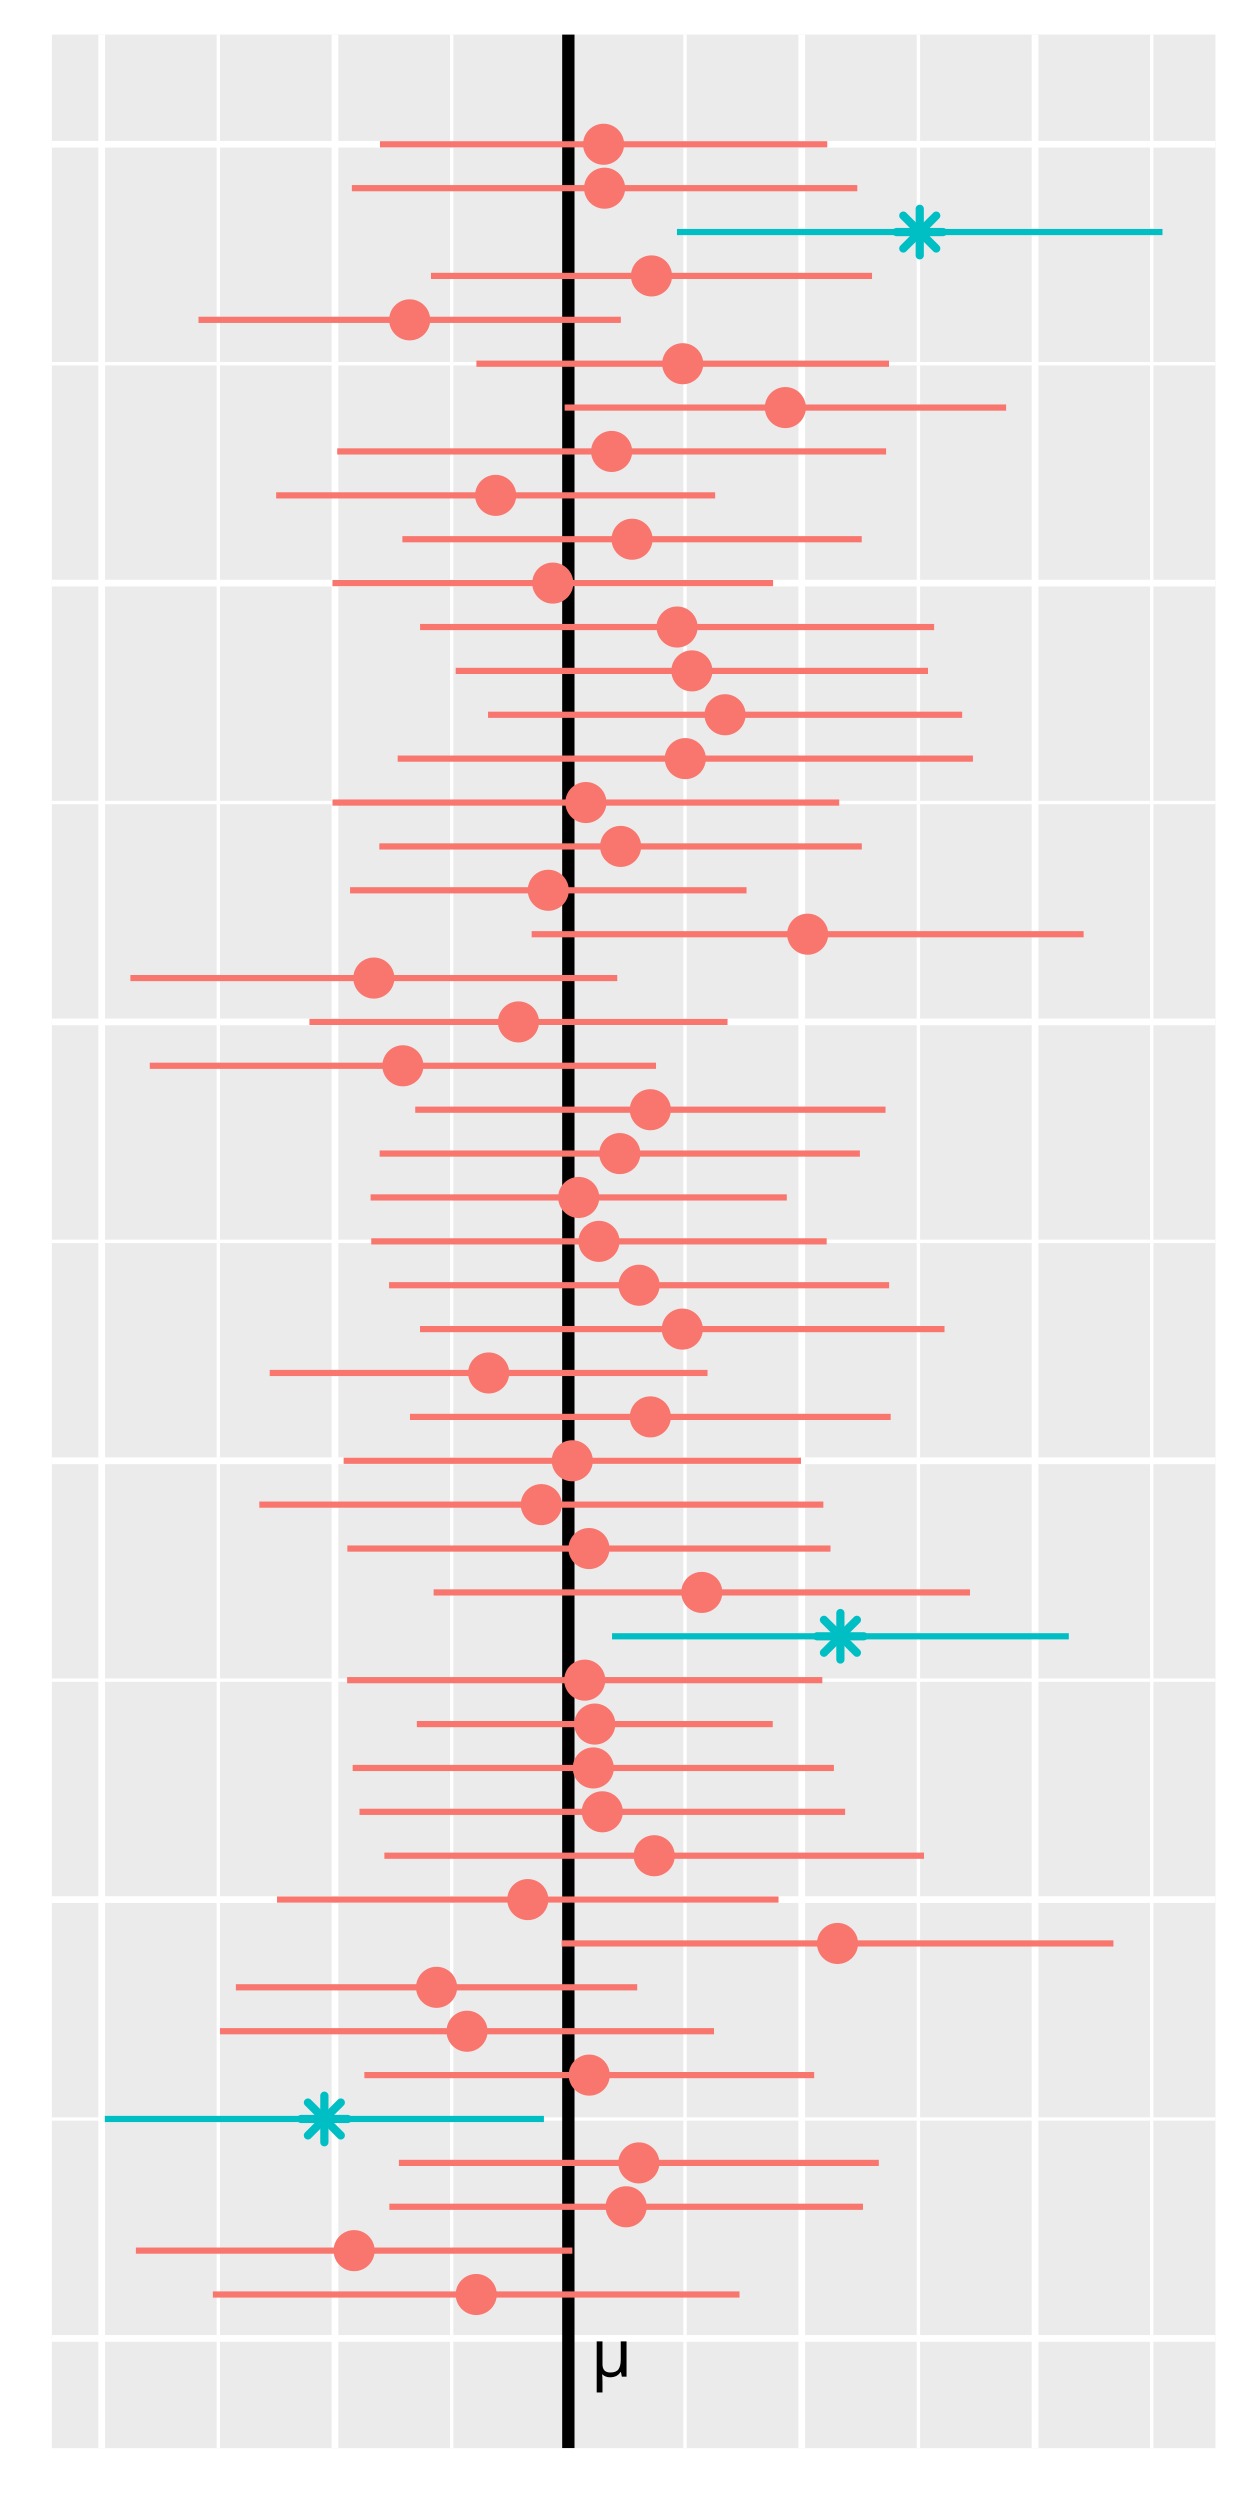
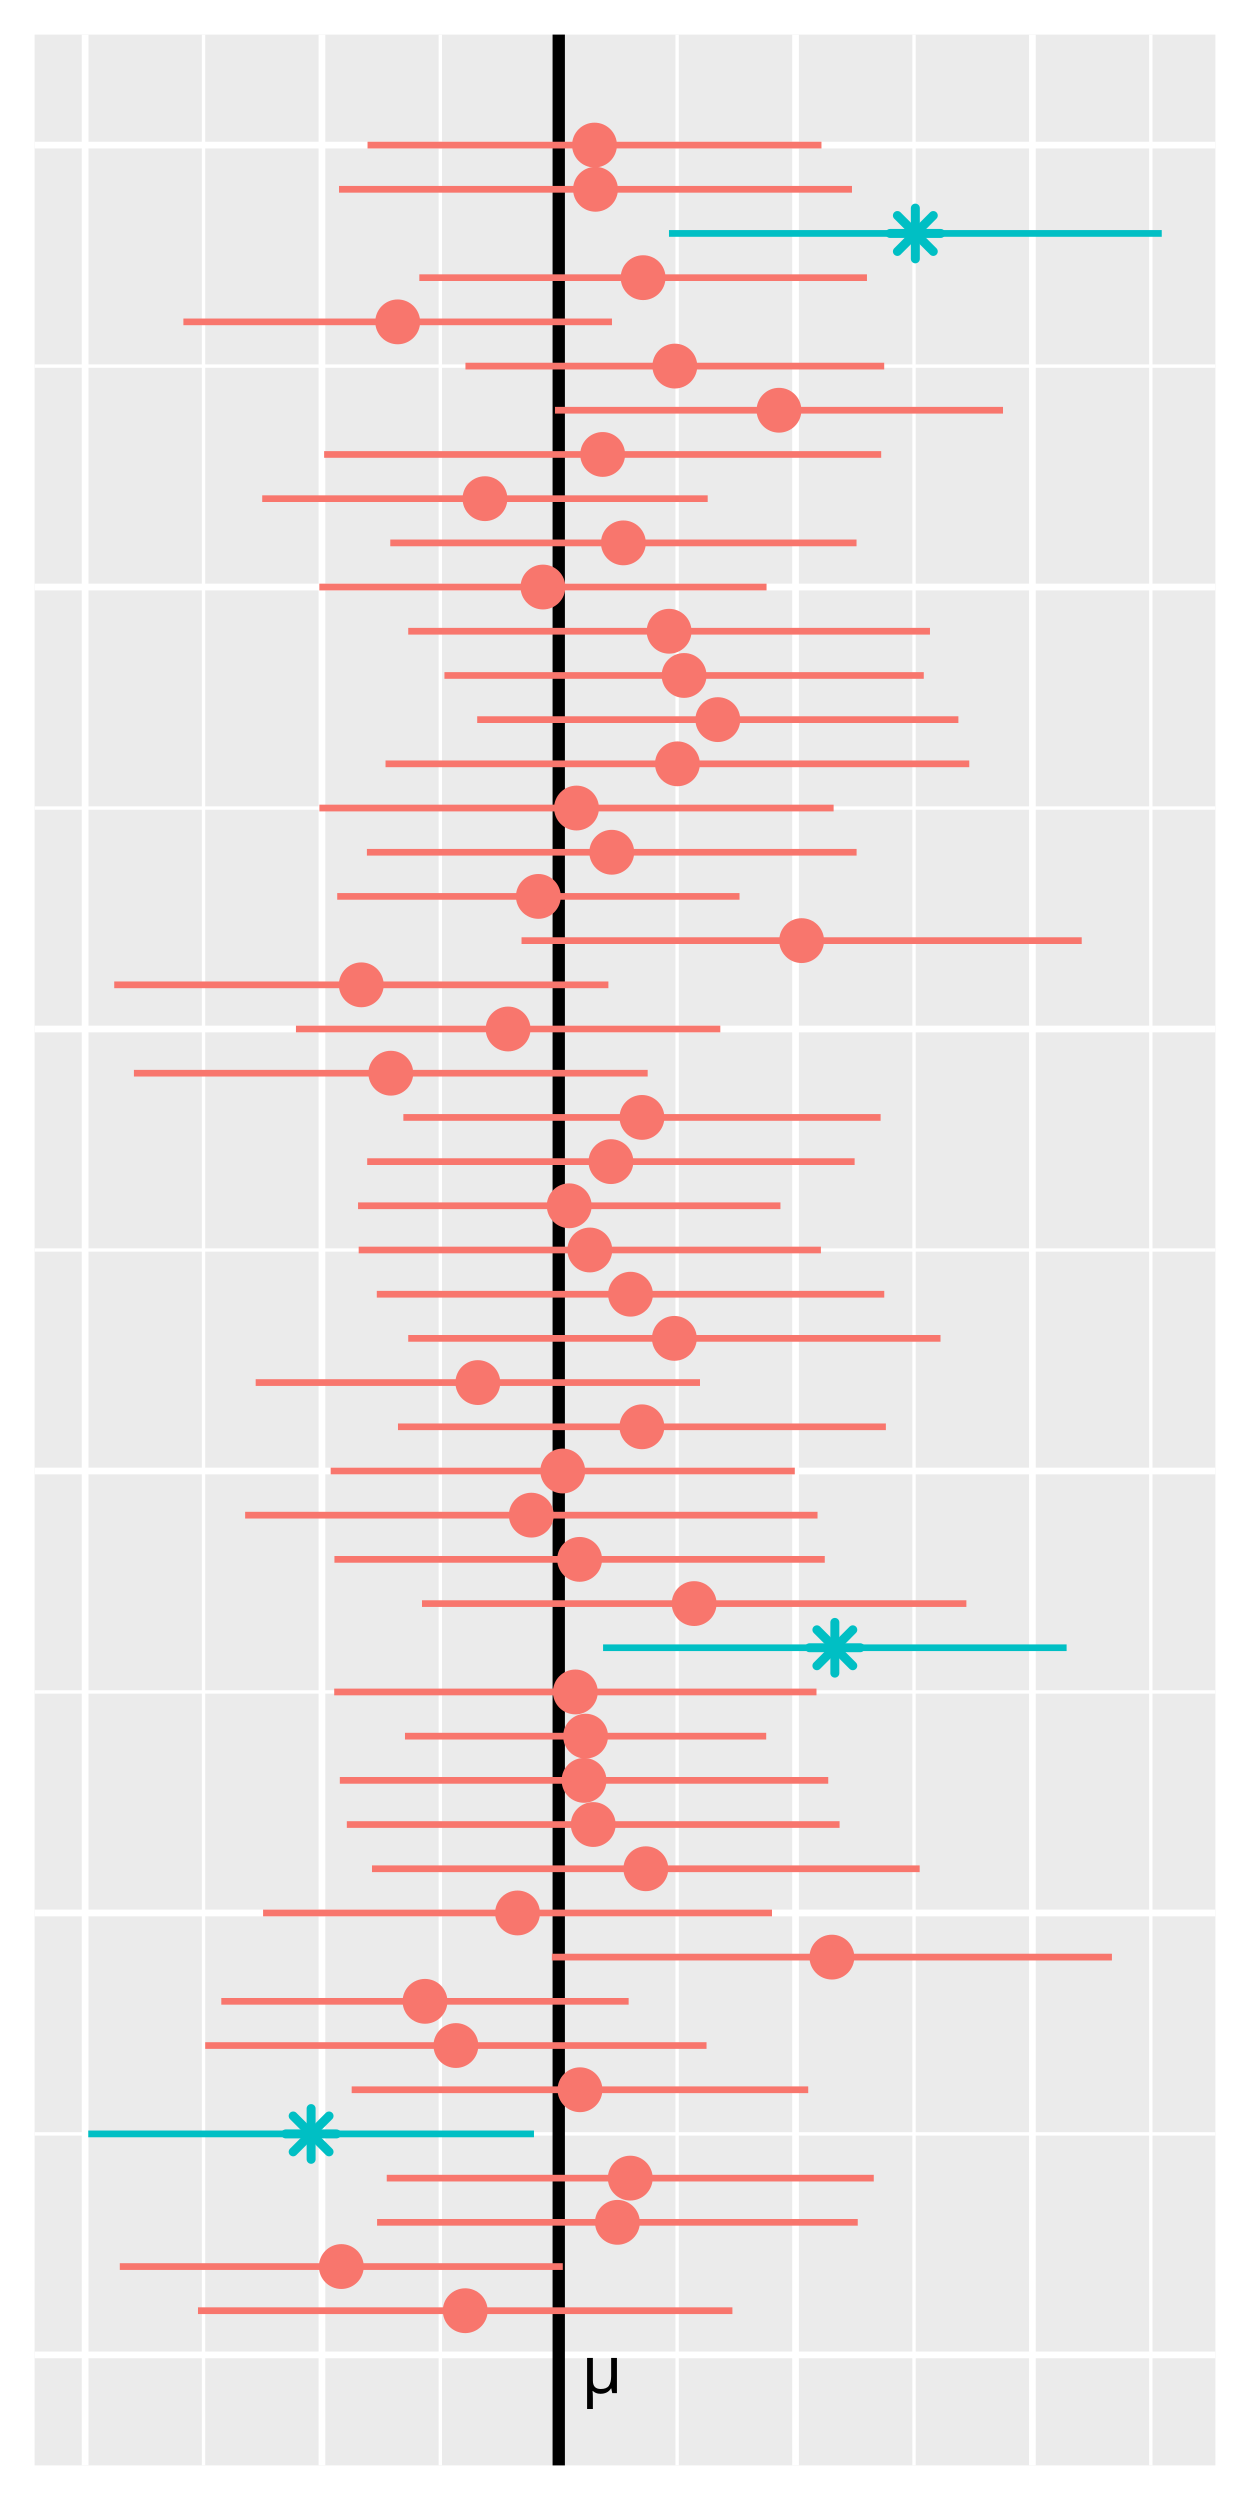
- <svg xmlns="http://www.w3.org/2000/svg" class="svglite" width="216.00pt" height="432.00pt" viewBox="0 0 216.00 432.00">
-   <defs>
-     <style type="text/css">
+ <svg xmlns="http://www.w3.org/2000/svg" width="216.00pt" height="432.00pt" viewBox="0 0 216.00 432.00">
+   <g class="svglite">
+     <defs>
+       <style type="text/css">
    .svglite line, .svglite polyline, .svglite polygon, .svglite path, .svglite rect, .svglite circle {
      fill: none;
      stroke: #000000;
      stroke-linecap: round;
      stroke-linejoin: round;
      stroke-miterlimit: 10.00;
    }
    .svglite text {
      white-space: pre;
    }
+     .svglite g.glyphgroup path {
+       fill: inherit;
+       stroke: none;
+     }
  </style>
-   </defs>
-   <rect width="100%" height="100%" style="stroke: none; fill: #FFFFFF;" />
-   <defs>
-     <clipPath id="cpMC4wMHwyMTYuMDB8MC4wMHw0MzIuMDA=">
-       <rect x="0.00" y="0.00" width="216.00" height="432.00" />
-     </clipPath>
-   </defs>
-   <g clip-path="url(#cpMC4wMHwyMTYuMDB8MC4wMHw0MzIuMDA=)">
-     <rect x="0.00" y="0.00" width="216.00" height="432.00" style="stroke-width: 1.16; stroke: #FFFFFF; fill: #FFFFFF;" />
+     </defs>
+     <rect width="100%" height="100%" style="stroke: none; fill: #FFFFFF;" />
+     <defs>
+       <clipPath id="cpMC4wMHwyMTYuMDB8MC4wMHw0MzIuMDA=">
+         <rect x="0.00" y="0.00" width="216.00" height="432.00" />
+       </clipPath>
+     </defs>
+     <g clip-path="url(#cpMC4wMHwyMTYuMDB8MC4wMHw0MzIuMDA=)">
+       <rect x="0.00" y="0.00" width="216.00" height="432.00" style="stroke-width: 1.16; stroke: #FFFFFF; fill: #FFFFFF;" />
+     </g>
+     <defs>
+       <clipPath id="cpNS45OHwyMTAuMDJ8NS45OHw0MjYuMDI=">
+         <rect x="5.98" y="5.98" width="204.04" height="420.04" />
+       </clipPath>
+     </defs>
+     <g clip-path="url(#cpNS45OHwyMTAuMDJ8NS45OHw0MjYuMDI=)">
+       <rect x="5.98" y="5.98" width="204.04" height="420.04" style="stroke-width: 1.16; stroke: none; fill: #EBEBEB;" />
+       <polyline points="5.98,368.74 210.02,368.74 " style="stroke-width: 0.58; stroke: #FFFFFF; stroke-linecap: butt;" />
+       <polyline points="5.98,292.37 210.02,292.37 " style="stroke-width: 0.58; stroke: #FFFFFF; stroke-linecap: butt;" />
+       <polyline points="5.98,216.00 210.02,216.00 " style="stroke-width: 0.58; stroke: #FFFFFF; stroke-linecap: butt;" />
+       <polyline points="5.98,139.63 210.02,139.63 " style="stroke-width: 0.58; stroke: #FFFFFF; stroke-linecap: butt;" />
+       <polyline points="5.98,63.26 210.02,63.26 " style="stroke-width: 0.58; stroke: #FFFFFF; stroke-linecap: butt;" />
+       <polyline points="35.17,426.02 35.17,5.98 " style="stroke-width: 0.58; stroke: #FFFFFF; stroke-linecap: butt;" />
+       <polyline points="76.09,426.02 76.09,5.98 " style="stroke-width: 0.58; stroke: #FFFFFF; stroke-linecap: butt;" />
+       <polyline points="117.01,426.02 117.01,5.98 " style="stroke-width: 0.58; stroke: #FFFFFF; stroke-linecap: butt;" />
+       <polyline points="157.94,426.02 157.94,5.98 " style="stroke-width: 0.58; stroke: #FFFFFF; stroke-linecap: butt;" />
+       <polyline points="198.86,426.02 198.86,5.98 " style="stroke-width: 0.58; stroke: #FFFFFF; stroke-linecap: butt;" />
+       <polyline points="5.98,406.93 210.02,406.93 " style="stroke-width: 1.16; stroke: #FFFFFF; stroke-linecap: butt;" />
+       <polyline points="5.98,330.56 210.02,330.56 " style="stroke-width: 1.16; stroke: #FFFFFF; stroke-linecap: butt;" />
+       <polyline points="5.98,254.19 210.02,254.19 " style="stroke-width: 1.16; stroke: #FFFFFF; stroke-linecap: butt;" />
+       <polyline points="5.98,177.81 210.02,177.81 " style="stroke-width: 1.16; stroke: #FFFFFF; stroke-linecap: butt;" />
+       <polyline points="5.98,101.44 210.02,101.44 " style="stroke-width: 1.16; stroke: #FFFFFF; stroke-linecap: butt;" />
+       <polyline points="5.98,25.07 210.02,25.07 " style="stroke-width: 1.16; stroke: #FFFFFF; stroke-linecap: butt;" />
+       <polyline points="14.71,426.02 14.71,5.98 " style="stroke-width: 1.16; stroke: #FFFFFF; stroke-linecap: butt;" />
+       <polyline points="55.63,426.02 55.63,5.98 " style="stroke-width: 1.16; stroke: #FFFFFF; stroke-linecap: butt;" />
+       <polyline points="96.55,426.02 96.55,5.98 " style="stroke-width: 1.16; stroke: #FFFFFF; stroke-linecap: butt;" />
+       <polyline points="137.47,426.02 137.47,5.98 " style="stroke-width: 1.16; stroke: #FFFFFF; stroke-linecap: butt;" />
+       <polyline points="178.40,426.02 178.40,5.98 " style="stroke-width: 1.16; stroke: #FFFFFF; stroke-linecap: butt;" />
+       <line x1="96.55" y1="426.02" x2="96.55" y2="5.98" style="stroke-width: 2.13; stroke-linecap: butt;" />
+       <line x1="34.21" y1="399.29" x2="126.56" y2="399.29" style="stroke-width: 1.16; stroke: #F8766D; stroke-linecap: butt;" />
+       <line x1="20.70" y1="391.66" x2="97.25" y2="391.66" style="stroke-width: 1.16; stroke: #F8766D; stroke-linecap: butt;" />
+       <line x1="65.16" y1="384.02" x2="148.22" y2="384.02" style="stroke-width: 1.16; stroke: #F8766D; stroke-linecap: butt;" />
+       <line x1="66.83" y1="376.38" x2="150.99" y2="376.38" style="stroke-width: 1.16; stroke: #F8766D; stroke-linecap: butt;" />
+       <line x1="15.25" y1="368.74" x2="92.27" y2="368.74" style="stroke-width: 1.16; stroke: #00BFC4; stroke-linecap: butt;" />
+       <line x1="60.77" y1="361.11" x2="139.66" y2="361.11" style="stroke-width: 1.16; stroke: #F8766D; stroke-linecap: butt;" />
+       <line x1="35.46" y1="353.47" x2="122.09" y2="353.47" style="stroke-width: 1.16; stroke: #F8766D; stroke-linecap: butt;" />
+       <line x1="38.24" y1="345.83" x2="108.63" y2="345.83" style="stroke-width: 1.16; stroke: #F8766D; stroke-linecap: butt;" />
+       <line x1="95.36" y1="338.19" x2="192.14" y2="338.19" style="stroke-width: 1.16; stroke: #F8766D; stroke-linecap: butt;" />
+       <line x1="45.46" y1="330.56" x2="133.40" y2="330.56" style="stroke-width: 1.16; stroke: #F8766D; stroke-linecap: butt;" />
+       <line x1="64.28" y1="322.92" x2="158.92" y2="322.92" style="stroke-width: 1.16; stroke: #F8766D; stroke-linecap: butt;" />
+       <line x1="59.93" y1="315.28" x2="145.08" y2="315.28" style="stroke-width: 1.16; stroke: #F8766D; stroke-linecap: butt;" />
+       <line x1="58.72" y1="307.65" x2="143.12" y2="307.65" style="stroke-width: 1.16; stroke: #F8766D; stroke-linecap: butt;" />
+       <line x1="69.98" y1="300.01" x2="132.40" y2="300.01" style="stroke-width: 1.16; stroke: #F8766D; stroke-linecap: butt;" />
+       <line x1="57.75" y1="292.37" x2="141.09" y2="292.37" style="stroke-width: 1.16; stroke: #F8766D; stroke-linecap: butt;" />
+       <line x1="104.21" y1="284.73" x2="184.31" y2="284.73" style="stroke-width: 1.16; stroke: #00BFC4; stroke-linecap: butt;" />
+       <line x1="72.92" y1="277.10" x2="166.99" y2="277.10" style="stroke-width: 1.16; stroke: #F8766D; stroke-linecap: butt;" />
+       <line x1="57.79" y1="269.46" x2="142.52" y2="269.46" style="stroke-width: 1.16; stroke: #F8766D; stroke-linecap: butt;" />
+       <line x1="42.36" y1="261.82" x2="141.27" y2="261.82" style="stroke-width: 1.16; stroke: #F8766D; stroke-linecap: butt;" />
+       <line x1="57.14" y1="254.19" x2="137.34" y2="254.19" style="stroke-width: 1.16; stroke: #F8766D; stroke-linecap: butt;" />
+       <line x1="68.77" y1="246.55" x2="153.08" y2="246.55" style="stroke-width: 1.16; stroke: #F8766D; stroke-linecap: butt;" />
+       <line x1="44.18" y1="238.91" x2="120.96" y2="238.91" style="stroke-width: 1.16; stroke: #F8766D; stroke-linecap: butt;" />
+       <line x1="70.54" y1="231.27" x2="162.52" y2="231.27" style="stroke-width: 1.16; stroke: #F8766D; stroke-linecap: butt;" />
+       <line x1="65.11" y1="223.64" x2="152.80" y2="223.64" style="stroke-width: 1.16; stroke: #F8766D; stroke-linecap: butt;" />
+       <line x1="61.98" y1="216.00" x2="141.85" y2="216.00" style="stroke-width: 1.16; stroke: #F8766D; stroke-linecap: butt;" />
+       <line x1="61.87" y1="208.36" x2="134.86" y2="208.36" style="stroke-width: 1.16; stroke: #F8766D; stroke-linecap: butt;" />
+       <line x1="63.45" y1="200.73" x2="147.68" y2="200.73" style="stroke-width: 1.16; stroke: #F8766D; stroke-linecap: butt;" />
+       <line x1="69.70" y1="193.09" x2="152.17" y2="193.09" style="stroke-width: 1.16; stroke: #F8766D; stroke-linecap: butt;" />
+       <line x1="23.14" y1="185.45" x2="111.92" y2="185.45" style="stroke-width: 1.16; stroke: #F8766D; stroke-linecap: butt;" />
+       <line x1="51.14" y1="177.81" x2="124.47" y2="177.81" style="stroke-width: 1.16; stroke: #F8766D; stroke-linecap: butt;" />
+       <line x1="19.74" y1="170.18" x2="105.13" y2="170.18" style="stroke-width: 1.16; stroke: #F8766D; stroke-linecap: butt;" />
+       <line x1="90.12" y1="162.54" x2="186.92" y2="162.54" style="stroke-width: 1.16; stroke: #F8766D; stroke-linecap: butt;" />
+       <line x1="58.27" y1="154.90" x2="127.79" y2="154.90" style="stroke-width: 1.16; stroke: #F8766D; stroke-linecap: butt;" />
+       <line x1="63.40" y1="147.27" x2="148.02" y2="147.27" style="stroke-width: 1.16; stroke: #F8766D; stroke-linecap: butt;" />
+       <line x1="55.19" y1="139.63" x2="144.05" y2="139.63" style="stroke-width: 1.16; stroke: #F8766D; stroke-linecap: butt;" />
+       <line x1="66.62" y1="131.99" x2="167.49" y2="131.99" style="stroke-width: 1.16; stroke: #F8766D; stroke-linecap: butt;" />
+       <line x1="82.46" y1="124.35" x2="165.61" y2="124.35" style="stroke-width: 1.16; stroke: #F8766D; stroke-linecap: butt;" />
+       <line x1="76.80" y1="116.72" x2="159.63" y2="116.72" style="stroke-width: 1.16; stroke: #F8766D; stroke-linecap: butt;" />
+       <line x1="70.54" y1="109.08" x2="160.70" y2="109.08" style="stroke-width: 1.16; stroke: #F8766D; stroke-linecap: butt;" />
+       <line x1="55.18" y1="101.44" x2="132.46" y2="101.44" style="stroke-width: 1.16; stroke: #F8766D; stroke-linecap: butt;" />
+       <line x1="67.44" y1="93.81" x2="148.01" y2="93.81" style="stroke-width: 1.16; stroke: #F8766D; stroke-linecap: butt;" />
+       <line x1="45.31" y1="86.17" x2="122.29" y2="86.17" style="stroke-width: 1.16; stroke: #F8766D; stroke-linecap: butt;" />
+       <line x1="56.01" y1="78.53" x2="152.27" y2="78.53" style="stroke-width: 1.16; stroke: #F8766D; stroke-linecap: butt;" />
+       <line x1="95.90" y1="70.89" x2="173.32" y2="70.89" style="stroke-width: 1.16; stroke: #F8766D; stroke-linecap: butt;" />
+       <line x1="80.43" y1="63.26" x2="152.79" y2="63.26" style="stroke-width: 1.16; stroke: #F8766D; stroke-linecap: butt;" />
+       <line x1="31.69" y1="55.62" x2="105.75" y2="55.62" style="stroke-width: 1.16; stroke: #F8766D; stroke-linecap: butt;" />
+       <line x1="72.46" y1="47.98" x2="149.81" y2="47.98" style="stroke-width: 1.16; stroke: #F8766D; stroke-linecap: butt;" />
+       <line x1="115.60" y1="40.34" x2="200.75" y2="40.34" style="stroke-width: 1.16; stroke: #00BFC4; stroke-linecap: butt;" />
+       <line x1="58.58" y1="32.71" x2="147.22" y2="32.71" style="stroke-width: 1.16; stroke: #F8766D; stroke-linecap: butt;" />
+       <line x1="63.51" y1="25.07" x2="141.95" y2="25.07" style="stroke-width: 1.16; stroke: #F8766D; stroke-linecap: butt;" />
+       <circle cx="80.39" cy="399.29" r="3.10" style="stroke-width: 1.55; stroke: #F8766D; fill: #F8766D;" />
+       <circle cx="58.98" cy="391.66" r="3.10" style="stroke-width: 1.55; stroke: #F8766D; fill: #F8766D;" />
+       <circle cx="106.69" cy="384.02" r="3.10" style="stroke-width: 1.55; stroke: #F8766D; fill: #F8766D;" />
+       <circle cx="108.91" cy="376.38" r="3.10" style="stroke-width: 1.55; stroke: #F8766D; fill: #F8766D;" />
+       <line x1="50.66" y1="371.84" x2="56.86" y2="365.64" style="stroke-width: 1.55; stroke: #00BFC4;" />
+       <line x1="50.66" y1="365.64" x2="56.86" y2="371.84" style="stroke-width: 1.55; stroke: #00BFC4;" />
+       <line x1="49.37" y1="368.74" x2="58.15" y2="368.74" style="stroke-width: 1.55; stroke: #00BFC4;" />
+       <line x1="53.76" y1="373.13" x2="53.76" y2="364.36" style="stroke-width: 1.55; stroke: #00BFC4;" />
+       <circle cx="100.22" cy="361.11" r="3.10" style="stroke-width: 1.55; stroke: #F8766D; fill: #F8766D;" />
+       <circle cx="78.78" cy="353.47" r="3.10" style="stroke-width: 1.55; stroke: #F8766D; fill: #F8766D;" />
+       <circle cx="73.44" cy="345.83" r="3.10" style="stroke-width: 1.55; stroke: #F8766D; fill: #F8766D;" />
+       <circle cx="143.75" cy="338.19" r="3.10" style="stroke-width: 1.55; stroke: #F8766D; fill: #F8766D;" />
+       <circle cx="89.43" cy="330.56" r="3.10" style="stroke-width: 1.55; stroke: #F8766D; fill: #F8766D;" />
+       <circle cx="111.60" cy="322.92" r="3.10" style="stroke-width: 1.55; stroke: #F8766D; fill: #F8766D;" />
+       <circle cx="102.51" cy="315.28" r="3.10" style="stroke-width: 1.55; stroke: #F8766D; fill: #F8766D;" />
+       <circle cx="100.92" cy="307.65" r="3.10" style="stroke-width: 1.55; stroke: #F8766D; fill: #F8766D;" />
+       <circle cx="101.19" cy="300.01" r="3.10" style="stroke-width: 1.55; stroke: #F8766D; fill: #F8766D;" />
+       <circle cx="99.42" cy="292.37" r="3.10" style="stroke-width: 1.55; stroke: #F8766D; fill: #F8766D;" />
+       <line x1="141.16" y1="287.84" x2="147.36" y2="281.63" style="stroke-width: 1.55; stroke: #00BFC4;" />
+       <line x1="141.16" y1="281.63" x2="147.36" y2="287.84" style="stroke-width: 1.55; stroke: #00BFC4;" />
+       <line x1="139.88" y1="284.73" x2="148.65" y2="284.73" style="stroke-width: 1.55; stroke: #00BFC4;" />
+       <line x1="144.26" y1="289.12" x2="144.26" y2="280.35" style="stroke-width: 1.55; stroke: #00BFC4;" />
+       <circle cx="119.95" cy="277.10" r="3.10" style="stroke-width: 1.55; stroke: #F8766D; fill: #F8766D;" />
+       <circle cx="100.16" cy="269.46" r="3.10" style="stroke-width: 1.55; stroke: #F8766D; fill: #F8766D;" />
+       <circle cx="91.81" cy="261.82" r="3.10" style="stroke-width: 1.55; stroke: #F8766D; fill: #F8766D;" />
+       <circle cx="97.24" cy="254.19" r="3.10" style="stroke-width: 1.55; stroke: #F8766D; fill: #F8766D;" />
+       <circle cx="110.92" cy="246.55" r="3.10" style="stroke-width: 1.55; stroke: #F8766D; fill: #F8766D;" />
+       <circle cx="82.57" cy="238.91" r="3.10" style="stroke-width: 1.55; stroke: #F8766D; fill: #F8766D;" />
+       <circle cx="116.53" cy="231.27" r="3.10" style="stroke-width: 1.55; stroke: #F8766D; fill: #F8766D;" />
+       <circle cx="108.95" cy="223.64" r="3.10" style="stroke-width: 1.55; stroke: #F8766D; fill: #F8766D;" />
+       <circle cx="101.92" cy="216.00" r="3.10" style="stroke-width: 1.55; stroke: #F8766D; fill: #F8766D;" />
+       <circle cx="98.36" cy="208.36" r="3.10" style="stroke-width: 1.55; stroke: #F8766D; fill: #F8766D;" />
+       <circle cx="105.57" cy="200.73" r="3.10" style="stroke-width: 1.55; stroke: #F8766D; fill: #F8766D;" />
+       <circle cx="110.93" cy="193.09" r="3.10" style="stroke-width: 1.55; stroke: #F8766D; fill: #F8766D;" />
+       <circle cx="67.53" cy="185.45" r="3.10" style="stroke-width: 1.55; stroke: #F8766D; fill: #F8766D;" />
+       <circle cx="87.80" cy="177.81" r="3.10" style="stroke-width: 1.55; stroke: #F8766D; fill: #F8766D;" />
+       <circle cx="62.43" cy="170.18" r="3.10" style="stroke-width: 1.55; stroke: #F8766D; fill: #F8766D;" />
+       <circle cx="138.52" cy="162.54" r="3.10" style="stroke-width: 1.55; stroke: #F8766D; fill: #F8766D;" />
+       <circle cx="93.03" cy="154.90" r="3.10" style="stroke-width: 1.55; stroke: #F8766D; fill: #F8766D;" />
+       <circle cx="105.71" cy="147.27" r="3.10" style="stroke-width: 1.55; stroke: #F8766D; fill: #F8766D;" />
+       <circle cx="99.62" cy="139.63" r="3.10" style="stroke-width: 1.55; stroke: #F8766D; fill: #F8766D;" />
+       <circle cx="117.06" cy="131.99" r="3.10" style="stroke-width: 1.55; stroke: #F8766D; fill: #F8766D;" />
+       <circle cx="124.04" cy="124.35" r="3.10" style="stroke-width: 1.55; stroke: #F8766D; fill: #F8766D;" />
+       <circle cx="118.21" cy="116.72" r="3.10" style="stroke-width: 1.55; stroke: #F8766D; fill: #F8766D;" />
+       <circle cx="115.62" cy="109.08" r="3.10" style="stroke-width: 1.55; stroke: #F8766D; fill: #F8766D;" />
+       <circle cx="93.82" cy="101.44" r="3.10" style="stroke-width: 1.55; stroke: #F8766D; fill: #F8766D;" />
+       <circle cx="107.72" cy="93.81" r="3.10" style="stroke-width: 1.55; stroke: #F8766D; fill: #F8766D;" />
+       <circle cx="83.80" cy="86.17" r="3.10" style="stroke-width: 1.55; stroke: #F8766D; fill: #F8766D;" />
+       <circle cx="104.14" cy="78.53" r="3.10" style="stroke-width: 1.55; stroke: #F8766D; fill: #F8766D;" />
+       <circle cx="134.61" cy="70.89" r="3.10" style="stroke-width: 1.55; stroke: #F8766D; fill: #F8766D;" />
+       <circle cx="116.61" cy="63.26" r="3.10" style="stroke-width: 1.55; stroke: #F8766D; fill: #F8766D;" />
+       <circle cx="68.72" cy="55.62" r="3.10" style="stroke-width: 1.55; stroke: #F8766D; fill: #F8766D;" />
+       <circle cx="111.13" cy="47.98" r="3.10" style="stroke-width: 1.55; stroke: #F8766D; fill: #F8766D;" />
+       <line x1="155.07" y1="43.45" x2="161.27" y2="37.24" style="stroke-width: 1.55; stroke: #00BFC4;" />
+       <line x1="155.07" y1="37.24" x2="161.27" y2="43.45" style="stroke-width: 1.55; stroke: #00BFC4;" />
+       <line x1="153.79" y1="40.34" x2="162.56" y2="40.34" style="stroke-width: 1.55; stroke: #00BFC4;" />
+       <line x1="158.17" y1="44.73" x2="158.17" y2="35.96" style="stroke-width: 1.55; stroke: #00BFC4;" />
+       <circle cx="102.90" cy="32.71" r="3.10" style="stroke-width: 1.55; stroke: #F8766D; fill: #F8766D;" />
+       <circle cx="102.73" cy="25.07" r="3.10" style="stroke-width: 1.55; stroke: #F8766D; fill: #F8766D;" />
+       <text x="100.48" y="413.54" style="font-size: 11.38px; font-family: &quot;Symbol&quot;;" textLength="6.55px" lengthAdjust="spacingAndGlyphs">μ</text>
+     </g>
+     <g clip-path="url(#cpMC4wMHwyMTYuMDB8MC4wMHw0MzIuMDA=)">
+ </g>
  </g>
-   <defs>
-     <clipPath id="cpOC45N3wyMTAuMDJ8NS45OHw0MjMuMDM=">
-       <rect x="8.97" y="5.98" width="201.06" height="417.06" />
-     </clipPath>
-   </defs>
-   <g clip-path="url(#cpOC45N3wyMTAuMDJ8NS45OHw0MjMuMDM=)">
-     <rect x="8.97" y="5.98" width="201.06" height="417.06" style="stroke-width: 1.16; stroke: none; fill: #EBEBEB;" />
-     <polyline points="8.97,366.16 210.02,366.16 " style="stroke-width: 0.58; stroke: #FFFFFF; stroke-linecap: butt;" />
-     <polyline points="8.97,290.33 210.02,290.33 " style="stroke-width: 0.58; stroke: #FFFFFF; stroke-linecap: butt;" />
-     <polyline points="8.97,214.51 210.02,214.51 " style="stroke-width: 0.58; stroke: #FFFFFF; stroke-linecap: butt;" />
-     <polyline points="8.97,138.68 210.02,138.68 " style="stroke-width: 0.58; stroke: #FFFFFF; stroke-linecap: butt;" />
-     <polyline points="8.97,62.85 210.02,62.85 " style="stroke-width: 0.58; stroke: #FFFFFF; stroke-linecap: butt;" />
-     <polyline points="37.73,423.03 37.73,5.98 " style="stroke-width: 0.58; stroke: #FFFFFF; stroke-linecap: butt;" />
-     <polyline points="78.05,423.03 78.05,5.98 " style="stroke-width: 0.58; stroke: #FFFFFF; stroke-linecap: butt;" />
-     <polyline points="118.37,423.03 118.37,5.98 " style="stroke-width: 0.58; stroke: #FFFFFF; stroke-linecap: butt;" />
-     <polyline points="158.70,423.03 158.70,5.98 " style="stroke-width: 0.58; stroke: #FFFFFF; stroke-linecap: butt;" />
-     <polyline points="199.02,423.03 199.02,5.98 " style="stroke-width: 0.58; stroke: #FFFFFF; stroke-linecap: butt;" />
-     <polyline points="8.97,404.08 210.02,404.08 " style="stroke-width: 1.16; stroke: #FFFFFF; stroke-linecap: butt;" />
-     <polyline points="8.97,328.25 210.02,328.25 " style="stroke-width: 1.16; stroke: #FFFFFF; stroke-linecap: butt;" />
-     <polyline points="8.97,252.42 210.02,252.42 " style="stroke-width: 1.16; stroke: #FFFFFF; stroke-linecap: butt;" />
-     <polyline points="8.97,176.59 210.02,176.59 " style="stroke-width: 1.16; stroke: #FFFFFF; stroke-linecap: butt;" />
-     <polyline points="8.97,100.76 210.02,100.76 " style="stroke-width: 1.16; stroke: #FFFFFF; stroke-linecap: butt;" />
-     <polyline points="8.97,24.93 210.02,24.93 " style="stroke-width: 1.16; stroke: #FFFFFF; stroke-linecap: butt;" />
-     <polyline points="17.57,423.03 17.57,5.98 " style="stroke-width: 1.16; stroke: #FFFFFF; stroke-linecap: butt;" />
-     <polyline points="57.89,423.03 57.89,5.98 " style="stroke-width: 1.16; stroke: #FFFFFF; stroke-linecap: butt;" />
-     <polyline points="98.21,423.03 98.21,5.98 " style="stroke-width: 1.16; stroke: #FFFFFF; stroke-linecap: butt;" />
-     <polyline points="138.54,423.03 138.54,5.98 " style="stroke-width: 1.16; stroke: #FFFFFF; stroke-linecap: butt;" />
-     <polyline points="178.86,423.03 178.86,5.98 " style="stroke-width: 1.16; stroke: #FFFFFF; stroke-linecap: butt;" />
-     <line x1="98.21" y1="423.03" x2="98.21" y2="5.98" style="stroke-width: 2.13; stroke-linecap: butt;" />
-     <line x1="36.78" y1="396.49" x2="127.79" y2="396.49" style="stroke-width: 1.07; stroke: #F8766D; stroke-linecap: butt;" />
-     <line x1="23.48" y1="388.91" x2="98.90" y2="388.91" style="stroke-width: 1.07; stroke: #F8766D; stroke-linecap: butt;" />
-     <line x1="67.28" y1="381.33" x2="149.12" y2="381.33" style="stroke-width: 1.07; stroke: #F8766D; stroke-linecap: butt;" />
-     <line x1="68.93" y1="373.75" x2="151.86" y2="373.75" style="stroke-width: 1.07; stroke: #F8766D; stroke-linecap: butt;" />
-     <line x1="18.11" y1="366.16" x2="93.99" y2="366.16" style="stroke-width: 1.07; stroke: #00BFC4; stroke-linecap: butt;" />
-     <line x1="62.96" y1="358.58" x2="140.69" y2="358.58" style="stroke-width: 1.07; stroke: #F8766D; stroke-linecap: butt;" />
-     <line x1="38.01" y1="351.00" x2="123.38" y2="351.00" style="stroke-width: 1.07; stroke: #F8766D; stroke-linecap: butt;" />
-     <line x1="40.76" y1="343.41" x2="110.11" y2="343.41" style="stroke-width: 1.07; stroke: #F8766D; stroke-linecap: butt;" />
-     <line x1="97.04" y1="335.83" x2="192.40" y2="335.83" style="stroke-width: 1.07; stroke: #F8766D; stroke-linecap: butt;" />
-     <line x1="47.87" y1="328.25" x2="134.53" y2="328.25" style="stroke-width: 1.07; stroke: #F8766D; stroke-linecap: butt;" />
-     <line x1="66.42" y1="320.67" x2="159.67" y2="320.67" style="stroke-width: 1.07; stroke: #F8766D; stroke-linecap: butt;" />
-     <line x1="62.12" y1="313.08" x2="146.04" y2="313.08" style="stroke-width: 1.07; stroke: #F8766D; stroke-linecap: butt;" />
-     <line x1="60.94" y1="305.50" x2="144.10" y2="305.50" style="stroke-width: 1.07; stroke: #F8766D; stroke-linecap: butt;" />
-     <line x1="72.03" y1="297.92" x2="133.53" y2="297.92" style="stroke-width: 1.07; stroke: #F8766D; stroke-linecap: butt;" />
-     <line x1="59.98" y1="290.33" x2="142.10" y2="290.33" style="stroke-width: 1.07; stroke: #F8766D; stroke-linecap: butt;" />
-     <line x1="105.76" y1="282.75" x2="184.69" y2="282.75" style="stroke-width: 1.07; stroke: #00BFC4; stroke-linecap: butt;" />
-     <line x1="74.93" y1="275.17" x2="167.62" y2="275.17" style="stroke-width: 1.07; stroke: #F8766D; stroke-linecap: butt;" />
-     <line x1="60.02" y1="267.59" x2="143.51" y2="267.59" style="stroke-width: 1.07; stroke: #F8766D; stroke-linecap: butt;" />
-     <line x1="44.81" y1="260.00" x2="142.28" y2="260.00" style="stroke-width: 1.07; stroke: #F8766D; stroke-linecap: butt;" />
-     <line x1="59.38" y1="252.42" x2="138.41" y2="252.42" style="stroke-width: 1.07; stroke: #F8766D; stroke-linecap: butt;" />
-     <line x1="70.84" y1="244.84" x2="153.91" y2="244.84" style="stroke-width: 1.07; stroke: #F8766D; stroke-linecap: butt;" />
-     <line x1="46.61" y1="237.25" x2="122.26" y2="237.25" style="stroke-width: 1.07; stroke: #F8766D; stroke-linecap: butt;" />
-     <line x1="72.58" y1="229.67" x2="163.21" y2="229.67" style="stroke-width: 1.07; stroke: #F8766D; stroke-linecap: butt;" />
-     <line x1="67.23" y1="222.09" x2="153.64" y2="222.09" style="stroke-width: 1.07; stroke: #F8766D; stroke-linecap: butt;" />
-     <line x1="64.15" y1="214.51" x2="142.85" y2="214.51" style="stroke-width: 1.07; stroke: #F8766D; stroke-linecap: butt;" />
-     <line x1="64.04" y1="206.92" x2="135.96" y2="206.92" style="stroke-width: 1.07; stroke: #F8766D; stroke-linecap: butt;" />
-     <line x1="65.60" y1="199.34" x2="148.59" y2="199.34" style="stroke-width: 1.07; stroke: #F8766D; stroke-linecap: butt;" />
-     <line x1="71.75" y1="191.76" x2="153.02" y2="191.76" style="stroke-width: 1.07; stroke: #F8766D; stroke-linecap: butt;" />
-     <line x1="25.88" y1="184.17" x2="113.36" y2="184.17" style="stroke-width: 1.07; stroke: #F8766D; stroke-linecap: butt;" />
-     <line x1="53.47" y1="176.59" x2="125.72" y2="176.59" style="stroke-width: 1.07; stroke: #F8766D; stroke-linecap: butt;" />
-     <line x1="22.53" y1="169.01" x2="106.66" y2="169.01" style="stroke-width: 1.07; stroke: #F8766D; stroke-linecap: butt;" />
-     <line x1="91.87" y1="161.43" x2="187.25" y2="161.43" style="stroke-width: 1.07; stroke: #F8766D; stroke-linecap: butt;" />
-     <line x1="60.49" y1="153.84" x2="129.00" y2="153.84" style="stroke-width: 1.07; stroke: #F8766D; stroke-linecap: butt;" />
-     <line x1="65.55" y1="146.26" x2="148.92" y2="146.26" style="stroke-width: 1.07; stroke: #F8766D; stroke-linecap: butt;" />
-     <line x1="57.45" y1="138.68" x2="145.02" y2="138.68" style="stroke-width: 1.07; stroke: #F8766D; stroke-linecap: butt;" />
-     <line x1="68.72" y1="131.09" x2="168.12" y2="131.09" style="stroke-width: 1.07; stroke: #F8766D; stroke-linecap: butt;" />
-     <line x1="84.33" y1="123.51" x2="166.26" y2="123.51" style="stroke-width: 1.07; stroke: #F8766D; stroke-linecap: butt;" />
-     <line x1="78.75" y1="115.93" x2="160.36" y2="115.93" style="stroke-width: 1.07; stroke: #F8766D; stroke-linecap: butt;" />
-     <line x1="72.59" y1="108.35" x2="161.42" y2="108.35" style="stroke-width: 1.07; stroke: #F8766D; stroke-linecap: butt;" />
-     <line x1="57.45" y1="100.76" x2="133.59" y2="100.76" style="stroke-width: 1.07; stroke: #F8766D; stroke-linecap: butt;" />
-     <line x1="69.53" y1="93.18" x2="148.91" y2="93.18" style="stroke-width: 1.07; stroke: #F8766D; stroke-linecap: butt;" />
-     <line x1="47.72" y1="85.60" x2="123.58" y2="85.60" style="stroke-width: 1.07; stroke: #F8766D; stroke-linecap: butt;" />
-     <line x1="58.27" y1="78.01" x2="153.12" y2="78.01" style="stroke-width: 1.07; stroke: #F8766D; stroke-linecap: butt;" />
-     <line x1="97.57" y1="70.43" x2="173.86" y2="70.43" style="stroke-width: 1.07; stroke: #F8766D; stroke-linecap: butt;" />
-     <line x1="82.32" y1="62.85" x2="153.62" y2="62.85" style="stroke-width: 1.07; stroke: #F8766D; stroke-linecap: butt;" />
-     <line x1="34.30" y1="55.27" x2="107.28" y2="55.27" style="stroke-width: 1.07; stroke: #F8766D; stroke-linecap: butt;" />
-     <line x1="74.47" y1="47.68" x2="150.69" y2="47.68" style="stroke-width: 1.07; stroke: #F8766D; stroke-linecap: butt;" />
-     <line x1="116.98" y1="40.10" x2="200.88" y2="40.10" style="stroke-width: 1.07; stroke: #00BFC4; stroke-linecap: butt;" />
-     <line x1="60.80" y1="32.52" x2="148.14" y2="32.52" style="stroke-width: 1.07; stroke: #F8766D; stroke-linecap: butt;" />
-     <line x1="65.66" y1="24.93" x2="142.95" y2="24.93" style="stroke-width: 1.07; stroke: #F8766D; stroke-linecap: butt;" />
-     <circle cx="82.29" cy="396.49" r="2.84" style="stroke-width: 1.42; stroke: #F8766D; fill: #F8766D;" />
-     <circle cx="61.19" cy="388.91" r="2.84" style="stroke-width: 1.42; stroke: #F8766D; fill: #F8766D;" />
-     <circle cx="108.20" cy="381.33" r="2.84" style="stroke-width: 1.42; stroke: #F8766D; fill: #F8766D;" />
-     <circle cx="110.39" cy="373.75" r="2.84" style="stroke-width: 1.42; stroke: #F8766D; fill: #F8766D;" />
-     <line x1="53.21" y1="369.00" x2="58.89" y2="363.32" style="stroke-width: 1.42; stroke: #00BFC4;" />
-     <line x1="53.21" y1="363.32" x2="58.89" y2="369.00" style="stroke-width: 1.42; stroke: #00BFC4;" />
-     <line x1="52.03" y1="366.16" x2="60.07" y2="366.16" style="stroke-width: 1.42; stroke: #00BFC4;" />
-     <line x1="56.05" y1="370.18" x2="56.05" y2="362.14" style="stroke-width: 1.42; stroke: #00BFC4;" />
-     <circle cx="101.82" cy="358.58" r="2.84" style="stroke-width: 1.42; stroke: #F8766D; fill: #F8766D;" />
-     <circle cx="80.70" cy="351.00" r="2.84" style="stroke-width: 1.42; stroke: #F8766D; fill: #F8766D;" />
-     <circle cx="75.44" cy="343.41" r="2.84" style="stroke-width: 1.42; stroke: #F8766D; fill: #F8766D;" />
-     <circle cx="144.72" cy="335.83" r="2.84" style="stroke-width: 1.42; stroke: #F8766D; fill: #F8766D;" />
-     <circle cx="91.20" cy="328.25" r="2.84" style="stroke-width: 1.42; stroke: #F8766D; fill: #F8766D;" />
-     <circle cx="113.05" cy="320.67" r="2.84" style="stroke-width: 1.42; stroke: #F8766D; fill: #F8766D;" />
-     <circle cx="104.08" cy="313.08" r="2.84" style="stroke-width: 1.42; stroke: #F8766D; fill: #F8766D;" />
-     <circle cx="102.52" cy="305.50" r="2.84" style="stroke-width: 1.42; stroke: #F8766D; fill: #F8766D;" />
-     <circle cx="102.78" cy="297.92" r="2.84" style="stroke-width: 1.42; stroke: #F8766D; fill: #F8766D;" />
-     <circle cx="101.04" cy="290.33" r="2.84" style="stroke-width: 1.42; stroke: #F8766D; fill: #F8766D;" />
-     <line x1="142.38" y1="285.59" x2="148.07" y2="279.91" style="stroke-width: 1.42; stroke: #00BFC4;" />
-     <line x1="142.38" y1="279.91" x2="148.07" y2="285.59" style="stroke-width: 1.42; stroke: #00BFC4;" />
-     <line x1="141.20" y1="282.75" x2="149.24" y2="282.75" style="stroke-width: 1.42; stroke: #00BFC4;" />
-     <line x1="145.22" y1="286.77" x2="145.22" y2="278.73" style="stroke-width: 1.42; stroke: #00BFC4;" />
-     <circle cx="121.27" cy="275.17" r="2.84" style="stroke-width: 1.42; stroke: #F8766D; fill: #F8766D;" />
-     <circle cx="101.77" cy="267.59" r="2.84" style="stroke-width: 1.42; stroke: #F8766D; fill: #F8766D;" />
-     <circle cx="93.54" cy="260.00" r="2.84" style="stroke-width: 1.42; stroke: #F8766D; fill: #F8766D;" />
-     <circle cx="98.89" cy="252.42" r="2.84" style="stroke-width: 1.42; stroke: #F8766D; fill: #F8766D;" />
-     <circle cx="112.38" cy="244.84" r="2.84" style="stroke-width: 1.42; stroke: #F8766D; fill: #F8766D;" />
-     <circle cx="84.44" cy="237.25" r="2.84" style="stroke-width: 1.42; stroke: #F8766D; fill: #F8766D;" />
-     <circle cx="117.90" cy="229.67" r="2.84" style="stroke-width: 1.42; stroke: #F8766D; fill: #F8766D;" />
-     <circle cx="110.43" cy="222.09" r="2.84" style="stroke-width: 1.42; stroke: #F8766D; fill: #F8766D;" />
-     <circle cx="103.50" cy="214.51" r="2.84" style="stroke-width: 1.42; stroke: #F8766D; fill: #F8766D;" />
-     <circle cx="100.00" cy="206.92" r="2.84" style="stroke-width: 1.42; stroke: #F8766D; fill: #F8766D;" />
-     <circle cx="107.10" cy="199.34" r="2.84" style="stroke-width: 1.42; stroke: #F8766D; fill: #F8766D;" />
-     <circle cx="112.38" cy="191.76" r="2.84" style="stroke-width: 1.42; stroke: #F8766D; fill: #F8766D;" />
-     <circle cx="69.62" cy="184.17" r="2.84" style="stroke-width: 1.42; stroke: #F8766D; fill: #F8766D;" />
-     <circle cx="89.59" cy="176.59" r="2.84" style="stroke-width: 1.42; stroke: #F8766D; fill: #F8766D;" />
-     <circle cx="64.60" cy="169.01" r="2.84" style="stroke-width: 1.42; stroke: #F8766D; fill: #F8766D;" />
-     <circle cx="139.56" cy="161.43" r="2.84" style="stroke-width: 1.42; stroke: #F8766D; fill: #F8766D;" />
-     <circle cx="94.74" cy="153.84" r="2.84" style="stroke-width: 1.42; stroke: #F8766D; fill: #F8766D;" />
-     <circle cx="107.24" cy="146.26" r="2.84" style="stroke-width: 1.42; stroke: #F8766D; fill: #F8766D;" />
-     <circle cx="101.24" cy="138.68" r="2.84" style="stroke-width: 1.42; stroke: #F8766D; fill: #F8766D;" />
-     <circle cx="118.42" cy="131.09" r="2.84" style="stroke-width: 1.42; stroke: #F8766D; fill: #F8766D;" />
-     <circle cx="125.29" cy="123.51" r="2.84" style="stroke-width: 1.42; stroke: #F8766D; fill: #F8766D;" />
-     <circle cx="119.56" cy="115.93" r="2.84" style="stroke-width: 1.42; stroke: #F8766D; fill: #F8766D;" />
-     <circle cx="117.00" cy="108.35" r="2.84" style="stroke-width: 1.42; stroke: #F8766D; fill: #F8766D;" />
-     <circle cx="95.52" cy="100.76" r="2.84" style="stroke-width: 1.42; stroke: #F8766D; fill: #F8766D;" />
-     <circle cx="109.22" cy="93.18" r="2.84" style="stroke-width: 1.42; stroke: #F8766D; fill: #F8766D;" />
-     <circle cx="85.65" cy="85.60" r="2.84" style="stroke-width: 1.42; stroke: #F8766D; fill: #F8766D;" />
-     <circle cx="105.69" cy="78.01" r="2.84" style="stroke-width: 1.42; stroke: #F8766D; fill: #F8766D;" />
-     <circle cx="135.71" cy="70.43" r="2.84" style="stroke-width: 1.42; stroke: #F8766D; fill: #F8766D;" />
-     <circle cx="117.97" cy="62.85" r="2.84" style="stroke-width: 1.42; stroke: #F8766D; fill: #F8766D;" />
-     <circle cx="70.79" cy="55.27" r="2.84" style="stroke-width: 1.42; stroke: #F8766D; fill: #F8766D;" />
-     <circle cx="112.58" cy="47.68" r="2.84" style="stroke-width: 1.42; stroke: #F8766D; fill: #F8766D;" />
-     <line x1="156.09" y1="42.94" x2="161.78" y2="37.26" style="stroke-width: 1.42; stroke: #00BFC4;" />
-     <line x1="156.09" y1="37.26" x2="161.78" y2="42.94" style="stroke-width: 1.42; stroke: #00BFC4;" />
-     <line x1="154.91" y1="40.10" x2="162.95" y2="40.10" style="stroke-width: 1.42; stroke: #00BFC4;" />
-     <line x1="158.93" y1="44.12" x2="158.93" y2="36.08" style="stroke-width: 1.42; stroke: #00BFC4;" />
-     <circle cx="104.47" cy="32.52" r="2.84" style="stroke-width: 1.42; stroke: #F8766D; fill: #F8766D;" />
-     <circle cx="104.30" cy="24.93" r="2.84" style="stroke-width: 1.42; stroke: #F8766D; fill: #F8766D;" />
-     <text x="102.14" y="410.69" style="font-size: 11.38px; font-family: &quot;Symbol&quot;;" textLength="6.55px" lengthAdjust="spacingAndGlyphs">μ</text>
-   </g>
-   <g clip-path="url(#cpMC4wMHwyMTYuMDB8MC4wMHw0MzIuMDA=)">
- </g>
</svg>
